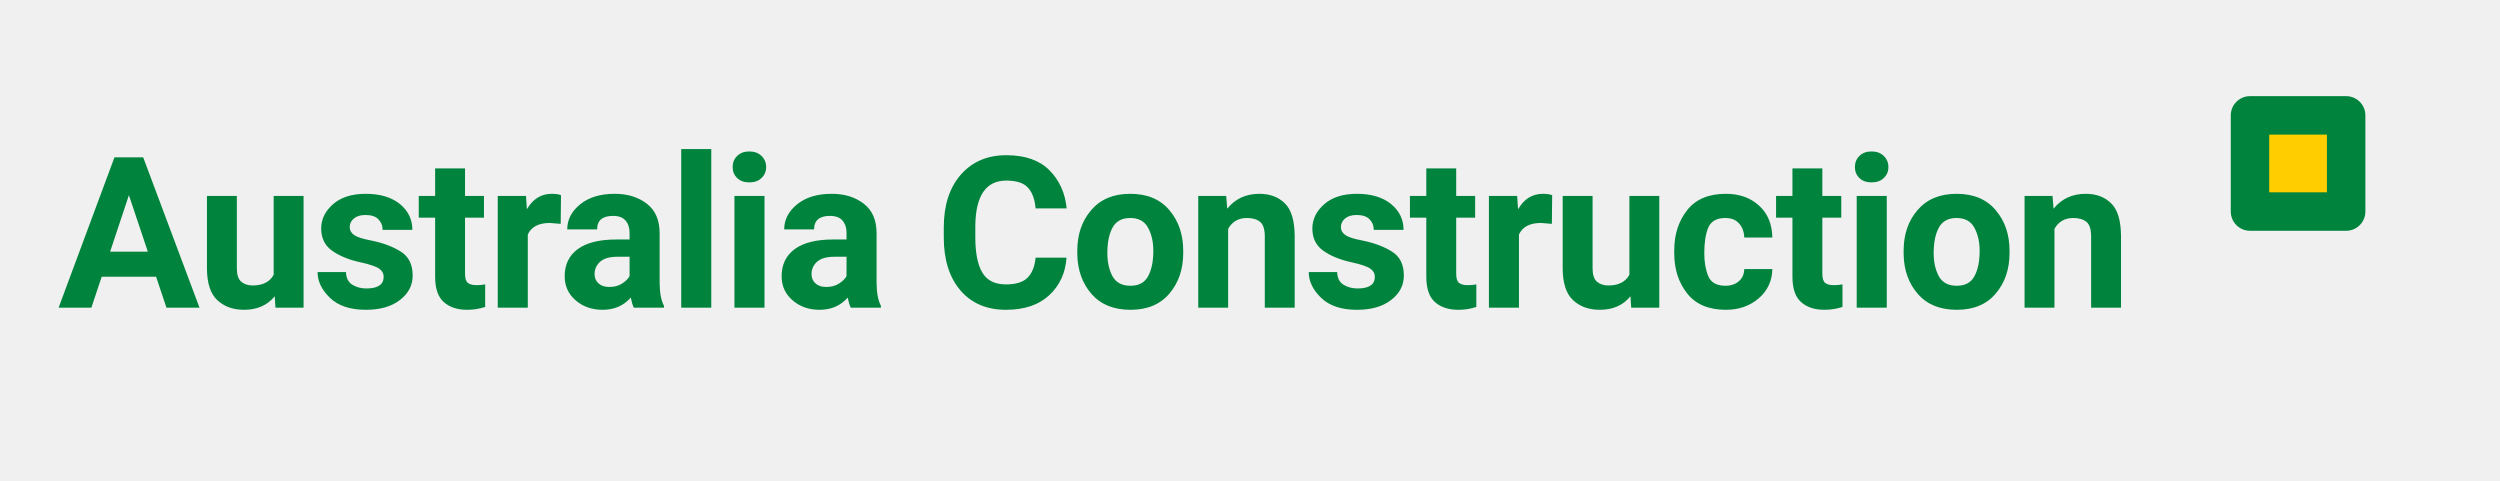
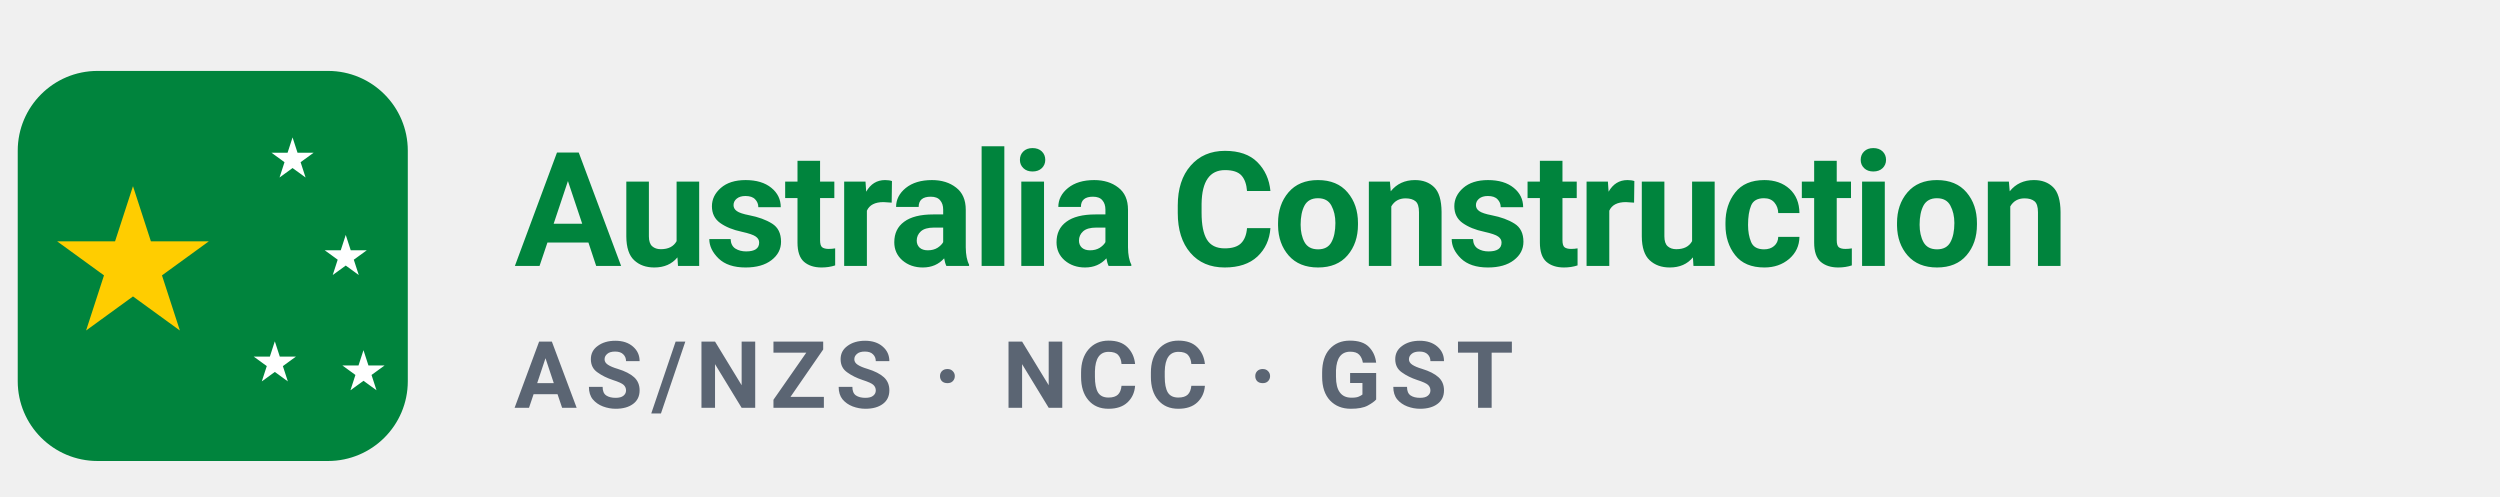
- <svg xmlns="http://www.w3.org/2000/svg" viewBox="0 0 260 50" width="260" height="50" role="img" aria-label="Australia Construction">
-   <g font-family="-apple-system, BlinkMacSystemFont, 'Segoe UI', Roboto, 'Helvetica Neue', Arial, sans-serif" font-weight="700" font-size="22" letter-spacing="-0.3">
-     <text x="6" y="32" fill="#00843D">Australia Construction</text>
+ <svg xmlns="http://www.w3.org/2000/svg" viewBox="0 0 282 56" width="282" height="56" role="img" aria-label="Australia Construction Pack">
+   <defs>
+     <polygon id="au-big" points="0,-9 2.021,-2.781 8.56,-2.781 3.27,1.062 5.29,7.281 0,3.438 -5.29,7.281 -3.27,1.062 -8.56,-2.781 -2.021,-2.781" />
+     <polygon id="au-sm" points="0,-2.5 0.561,-0.773 2.378,-0.773 0.908,0.295 1.469,2.023 0,0.955 -1.469,2.023 -0.908,0.295 -2.378,-0.773 -0.561,-0.773" />
+   </defs>
+   <rect x="2" y="8" width="44" height="44" rx="9" fill="#00843D" />
+   <use href="#au-big" x="15" y="30" fill="#FFCD00" />
+   <g fill="#FFFFFF">
+     <use href="#au-sm" x="33" y="18" />
+     <use href="#au-sm" x="39" y="29" />
+     <use href="#au-sm" x="31" y="41" />
+     <use href="#au-sm" x="41" y="42" />
  </g>
-   <rect x="232" y="10" width="14" height="14" rx="2" fill="#00843D" />
-   <rect x="236" y="14" width="6" height="6" fill="#FFCD00" />
+   <g font-family="-apple-system, BlinkMacSystemFont, 'Segoe UI', Roboto, 'Helvetica Neue', Arial, sans-serif" letter-spacing="-0.3">
+     <text x="58" y="30" font-size="18" font-weight="700" fill="#00843D">Australia Construction</text>
+     <text x="58" y="46" font-size="10.5" font-weight="600" fill="#5B6573" letter-spacing="1">AS/NZS · NCC · GST</text>
+   </g>
</svg>
